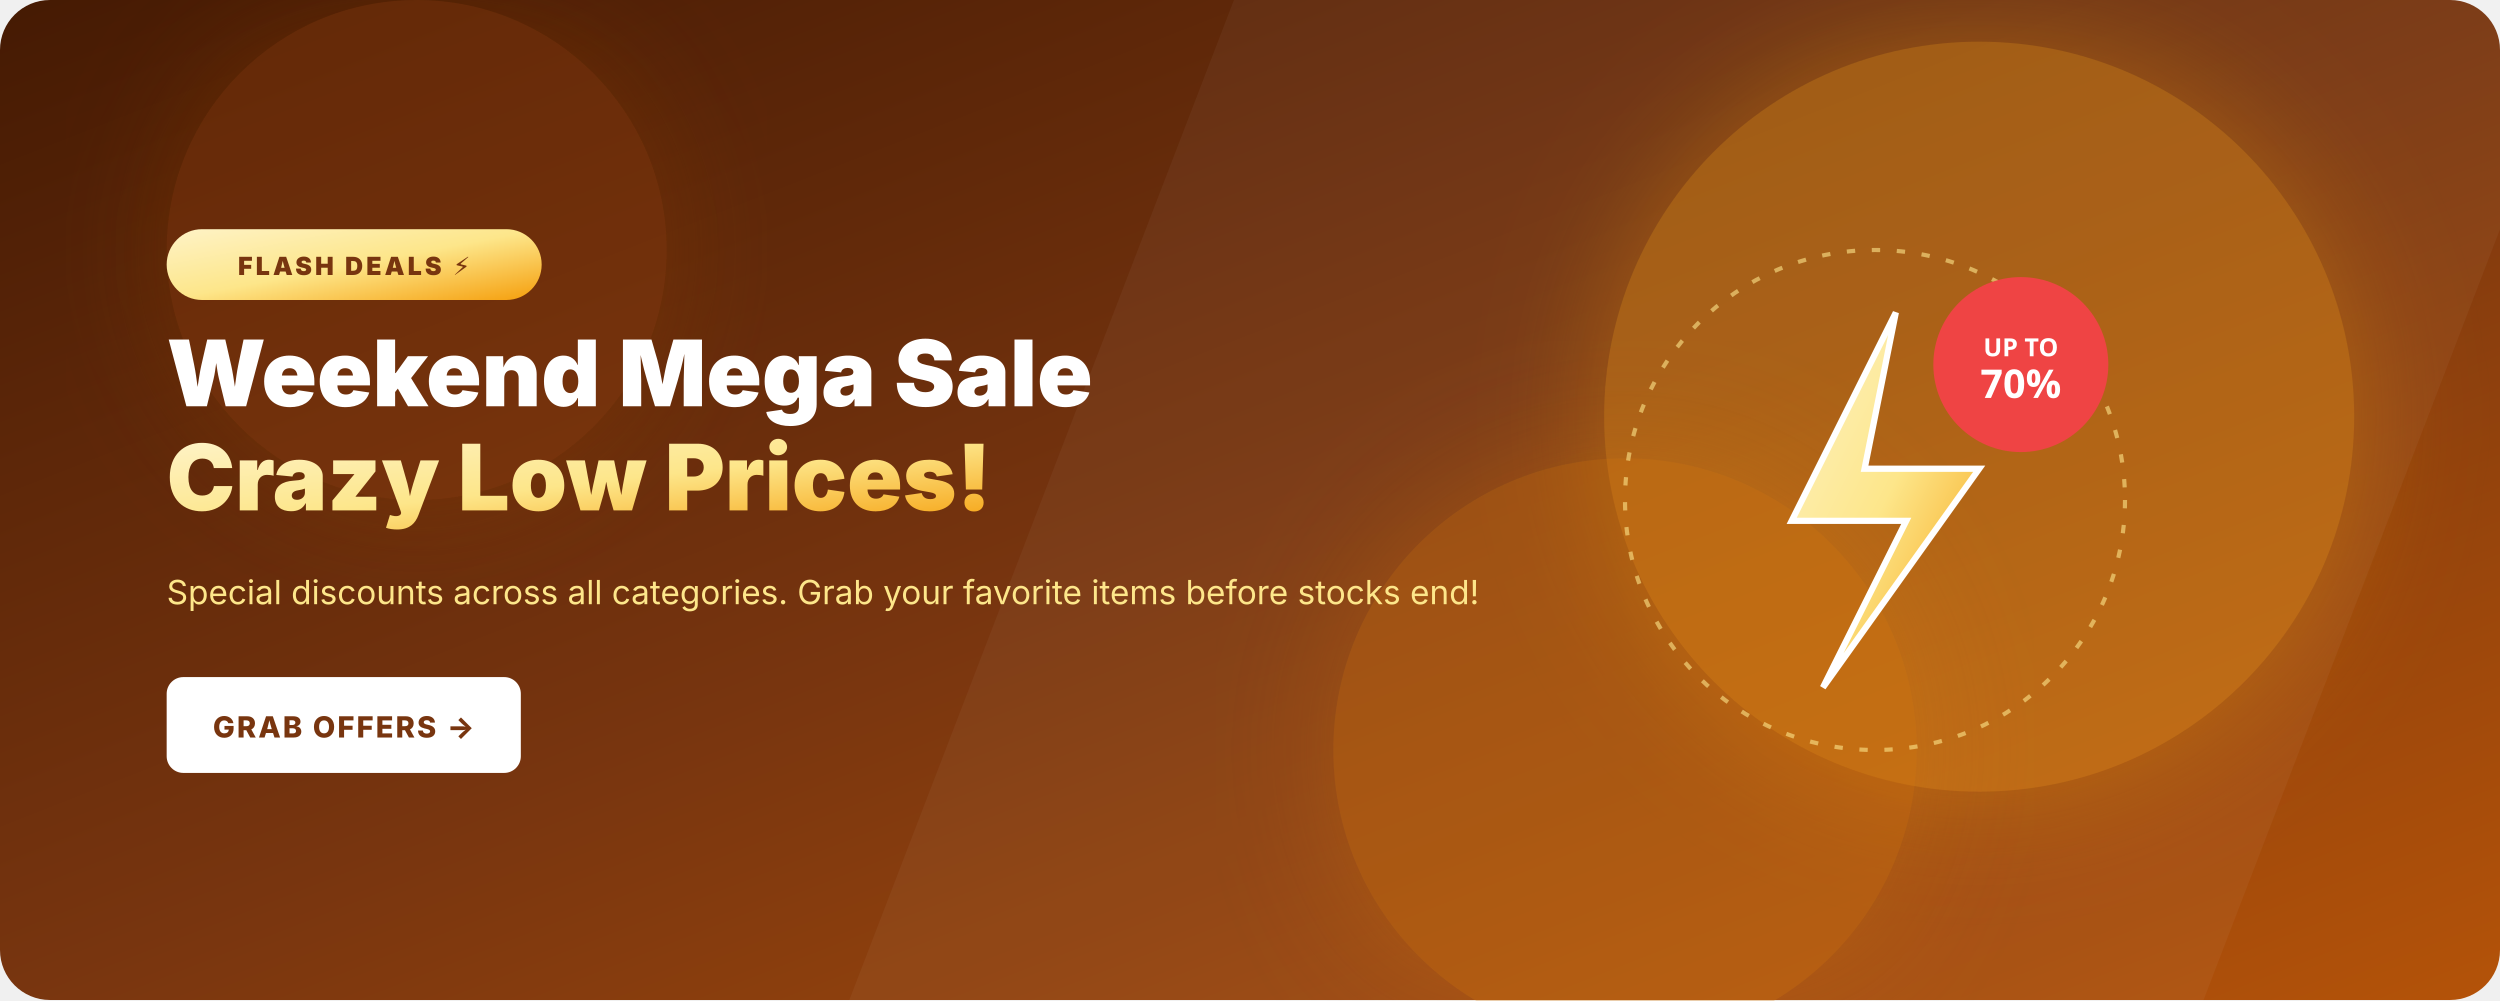
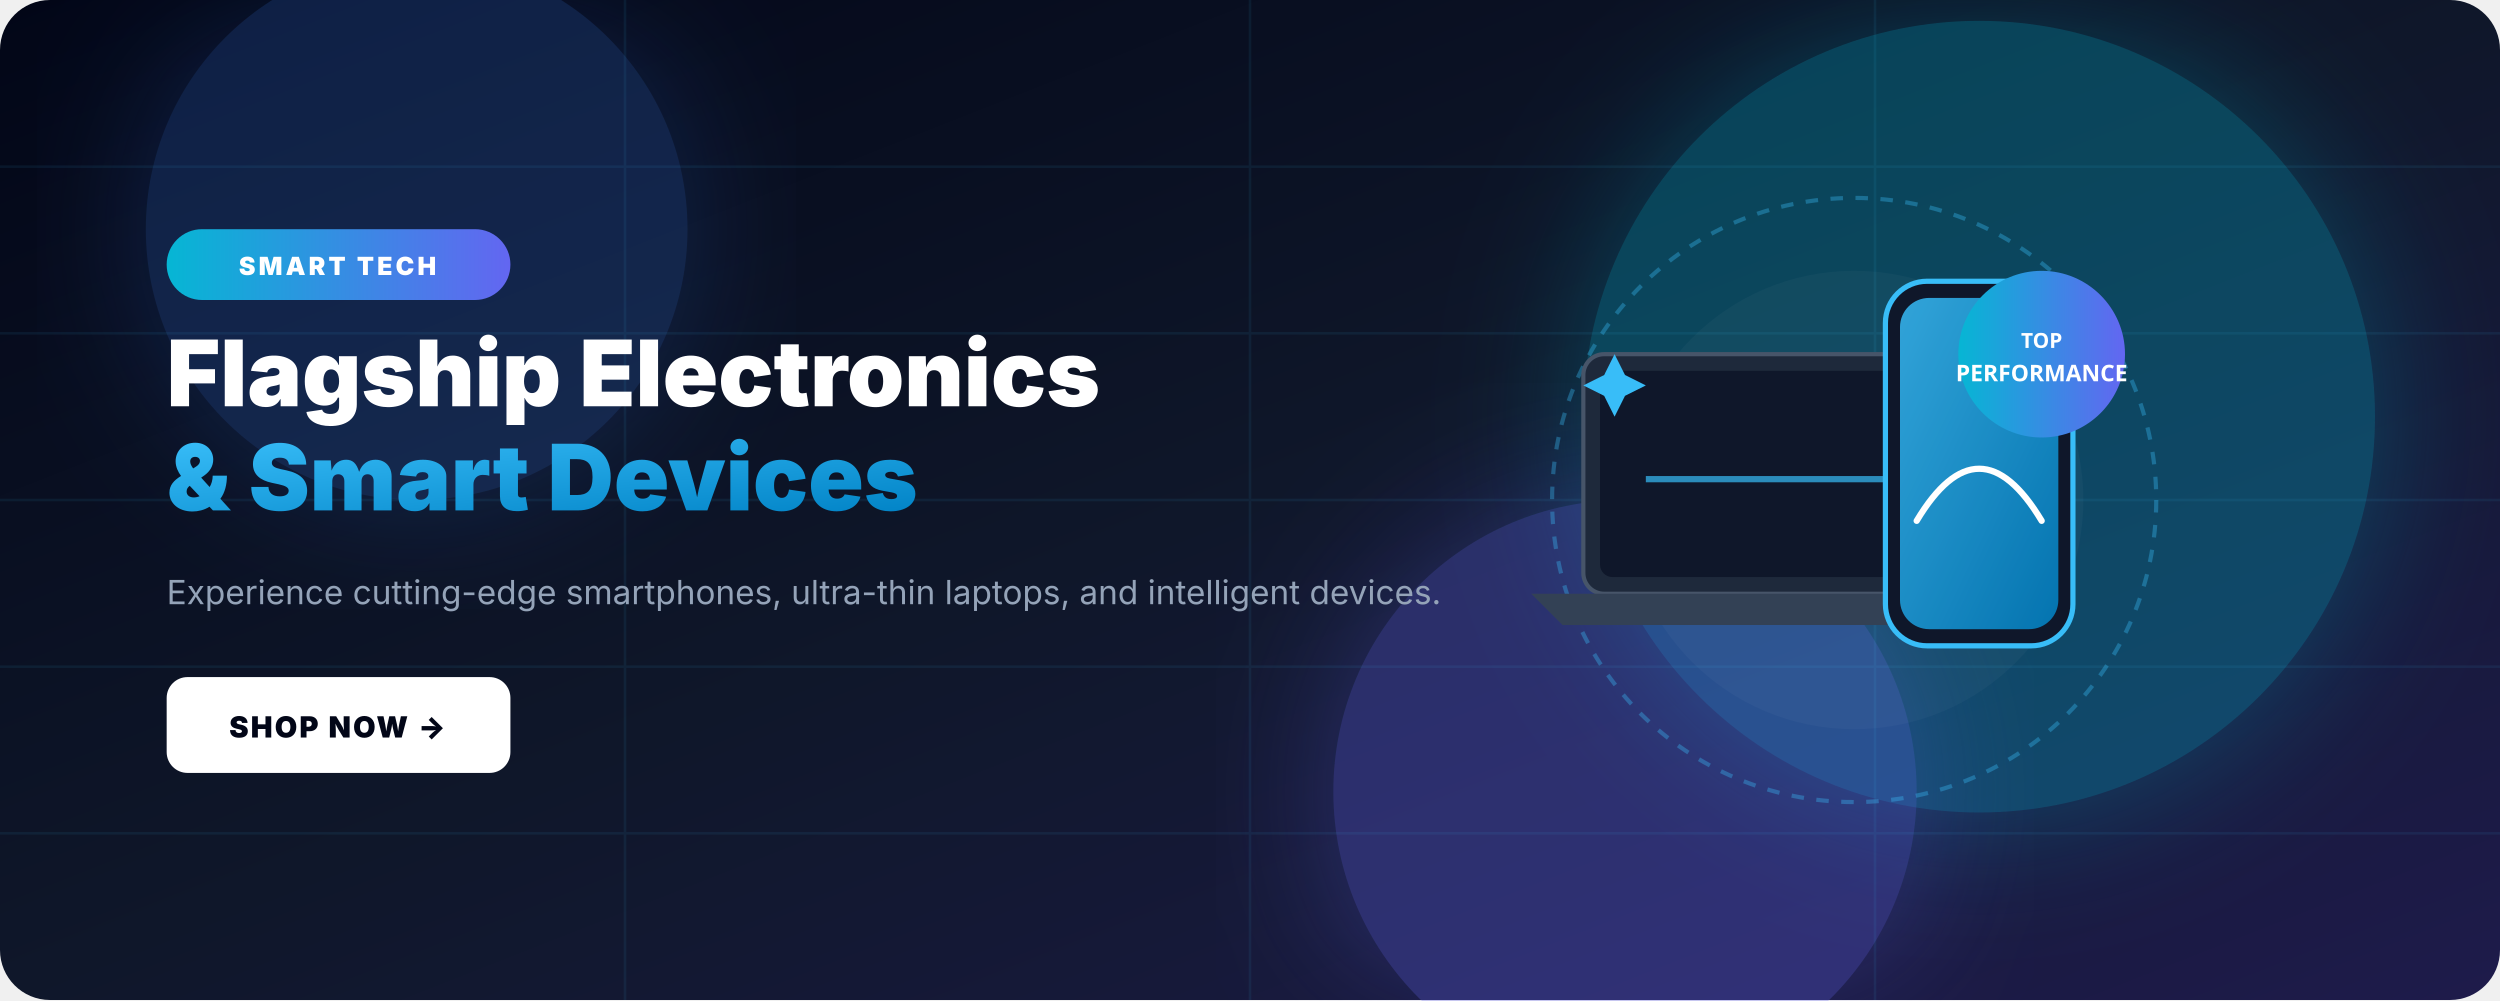
<svg xmlns="http://www.w3.org/2000/svg" viewBox="0 0 1200 480" width="100%" height="100%">
  <defs>
-     <linearGradient id="bg5" x1="0%" y1="0%" x2="100%" y2="100%">
-       <stop offset="0%" stop-color="#451a03" />
-       <stop offset="50%" stop-color="#78350f" />
-       <stop offset="100%" stop-color="#b45309" />
+     <linearGradient id="bgElectronics" x1="0%" y1="0%" x2="100%" y2="100%">
+       <stop offset="0%" stop-color="#020617" />
+       <stop offset="50%" stop-color="#0f172a" />
+       <stop offset="100%" stop-color="#1e1b4b" />
    </linearGradient>
-     <linearGradient id="amberGrad" x1="0%" y1="0%" x2="100%" y2="100%">
-       <stop offset="0%" stop-color="#fef3c7" />
-       <stop offset="50%" stop-color="#fde68a" />
-       <stop offset="100%" stop-color="#f59e0b" />
+     <linearGradient id="techCyan" x1="0%" y1="0%" x2="100%" y2="100%">
+       <stop offset="0%" stop-color="#38bdf8" />
+       <stop offset="100%" stop-color="#0284c7" />
    </linearGradient>
-     <filter id="glow5" x="-20%" y="-20%" width="140%" height="140%">
-       <feGaussianBlur stdDeviation="30" result="blur" />
+     <linearGradient id="neonGlow" x1="0%" y1="0%" x2="100%" y2="0%">
+       <stop offset="0%" stop-color="#06b6d4" />
+       <stop offset="100%" stop-color="#6366f1" />
+     </linearGradient>
+     <filter id="glowElectronics" x="-20%" y="-20%" width="140%" height="140%">
+       <feGaussianBlur stdDeviation="35" result="blur" />
      <feComposite in="SourceGraphic" in2="blur" operator="over" />
    </filter>
  </defs>
-   <rect width="1200" height="480" fill="url(#bg5)" rx="24" />
-   <circle cx="950" cy="200" r="180" fill="#f59e0b" opacity="0.35" filter="url(#glow5)" />
-   <circle cx="780" cy="360" r="140" fill="#d97706" opacity="0.3" filter="url(#glow5)" />
-   <circle cx="200" cy="120" r="120" fill="#92400e" opacity="0.35" filter="url(#glow5)" />
-   <path d="M 600 -20 L 1250 -20 L 1050 500 L 400 500 Z" fill="#ffffff" opacity="0.04" />
+   <rect width="1200" height="480" fill="url(#bgElectronics)" rx="24" />
+   <circle cx="950" cy="200" r="190" fill="#06b6d4" opacity="0.3" filter="url(#glowElectronics)" />
+   <circle cx="780" cy="380" r="140" fill="#6366f1" opacity="0.3" filter="url(#glowElectronics)" />
+   <circle cx="200" cy="110" r="130" fill="#3b82f6" opacity="0.2" filter="url(#glowElectronics)" />
+   <g opacity="0.08" stroke="#38bdf8" stroke-width="1.2">
+     <line x1="0" y1="80" x2="1200" y2="80" />
+     <line x1="0" y1="160" x2="1200" y2="160" />
+     <line x1="0" y1="240" x2="1200" y2="240" />
+     <line x1="0" y1="320" x2="1200" y2="320" />
+     <line x1="0" y1="400" x2="1200" y2="400" />
+     <line x1="300" y1="0" x2="300" y2="480" />
+     <line x1="600" y1="0" x2="600" y2="480" />
+     <line x1="900" y1="0" x2="900" y2="480" />
+   </g>
  <g transform="translate(80, 110)">
-     <rect x="0" y="0" width="180" height="34" rx="17" fill="url(#amberGrad)" />
-     <text x="90" y="22" fill="#78350f" font-size="12" font-weight="900" letter-spacing="1.5" text-anchor="middle" font-family="system-ui, -apple-system, sans-serif">FLASH DEALS ⚡</text>
-     <text x="0" y="85" fill="#ffffff" font-size="44" font-weight="900" font-family="system-ui, -apple-system, sans-serif">Weekend Mega Sale</text>
-     <text x="0" y="135" fill="url(#amberGrad)" font-size="44" font-weight="900" font-family="system-ui, -apple-system, sans-serif">Crazy Low Prices!</text>
-     <text x="0" y="180" fill="#fde68a" font-size="16" font-family="system-ui, -apple-system, sans-serif">Special discounts across all categories. Grab your favorite items before stocks end!</text>
-     <rect x="0" y="215" width="170" height="46" rx="8" fill="#ffffff" />
-     <text x="85" y="244" fill="#78350f" font-size="14" font-weight="800" letter-spacing="1" text-anchor="middle" font-family="system-ui, -apple-system, sans-serif">GRAB OFFERS →</text>
+     <rect x="0" y="0" width="165" height="34" rx="17" fill="url(#neonGlow)" />
+     <text x="82" y="22" fill="#ffffff" font-size="12" font-weight="900" letter-spacing="1.5" text-anchor="middle" font-family="system-ui, -apple-system, sans-serif">SMART TECH</text>
+     <text x="0" y="85" fill="#ffffff" font-size="44" font-weight="900" font-family="system-ui, -apple-system, sans-serif">Flagship Electronics</text>
+     <text x="0" y="135" fill="url(#techCyan)" font-size="44" font-weight="900" font-family="system-ui, -apple-system, sans-serif">&amp; Smart Devices</text>
+     <text x="0" y="180" fill="#94a3b8" font-size="16" font-family="system-ui, -apple-system, sans-serif">Experience cutting-edge smartphones, ultra-thin laptops, and intelligent devices.</text>
+     <rect x="0" y="215" width="165" height="46" rx="10" fill="#ffffff" />
+     <text x="82" y="244" fill="#020617" font-size="14" font-weight="900" letter-spacing="1" text-anchor="middle" font-family="system-ui, -apple-system, sans-serif">SHOP NOW →</text>
  </g>
-   <g transform="translate(900, 240)">
-     <path d="M 10 -90 L -40 10 L 15 10 L -25 90 L 50 -15 L -5 -15 Z" fill="url(#amberGrad)" stroke="#ffffff" stroke-width="3" />
-     <circle cx="0" cy="0" r="120" fill="none" stroke="#fde68a" stroke-width="2" stroke-dasharray="4 8" opacity="0.6" />
-     <g transform="translate(70, -65)">
-       <circle cx="0" cy="0" r="42" fill="#ef4444" />
-       <text x="0" y="-4" fill="#ffffff" font-size="12" font-weight="900" text-anchor="middle" font-family="sans-serif">UP TO</text>
-       <text x="0" y="16" fill="#ffffff" font-size="19" font-weight="900" text-anchor="middle" font-family="sans-serif">70%</text>
+   <g transform="translate(890, 240)">
+     <circle cx="0" cy="0" r="145" fill="none" stroke="#38bdf8" stroke-width="2" stroke-dasharray="6 6" opacity="0.35" />
+     <circle cx="0" cy="0" r="110" fill="#ffffff" opacity="0.03" />
+     <g transform="translate(-40, 15)">
+       <rect x="-90" y="-85" width="180" height="115" rx="10" fill="#1e293b" stroke="#475569" stroke-width="2" />
+       <rect x="-82" y="-77" width="164" height="99" rx="6" fill="#0f172a" />
+       <line x1="-60" y1="-25" x2="60" y2="-25" stroke="#38bdf8" stroke-width="3" opacity="0.7" />
+       <path d="M -115 30 L 115 30 L 100 45 L -100 45 Z" fill="#334155" />
    </g>
+     <g transform="translate(60, -10)">
+       <rect x="-45" y="-95" width="90" height="175" rx="20" fill="#0f172a" stroke="#38bdf8" stroke-width="2.5" />
+       <rect x="-38" y="-87" width="76" height="159" rx="14" fill="url(#techCyan)" opacity="0.85" />
+       <path d="M -30 20 Q 0 -30 30 20" stroke="#ffffff" stroke-width="3" fill="none" stroke-linecap="round" />
+       <circle cx="0" cy="-65" r="4" fill="#ffffff" opacity="0.9" />
+     </g>
+     <g transform="translate(90, -70)">
+       <circle cx="0" cy="0" r="40" fill="url(#neonGlow)" />
+       <text x="0" y="-3" fill="#ffffff" font-size="10" font-weight="900" text-anchor="middle" font-family="sans-serif">TOP</text>
+       <text x="0" y="13" fill="#ffffff" font-size="11" font-weight="900" text-anchor="middle" font-family="sans-serif">PERFORMANCE</text>
+     </g>
+     <polygon points="-115,-70 -110,-60 -100,-55 -110,-50 -115,-40 -120,-50 -130,-55 -120,-60" fill="#38bdf8" />
  </g>
</svg>
